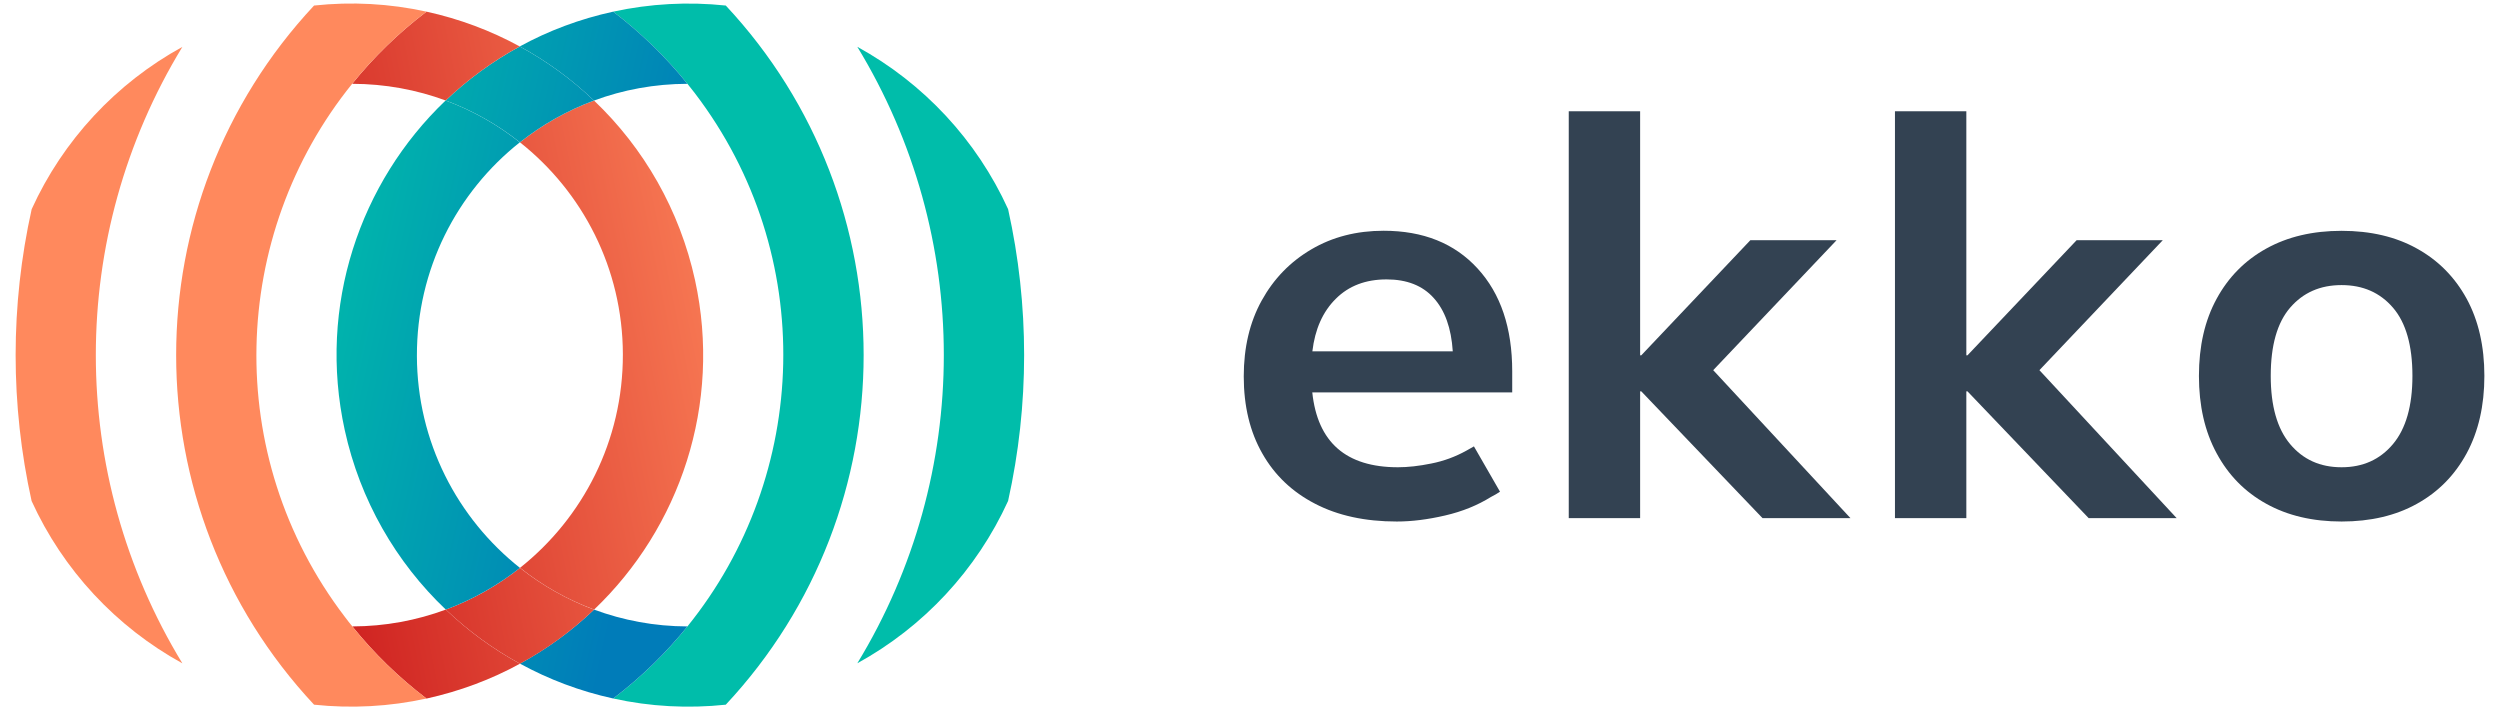
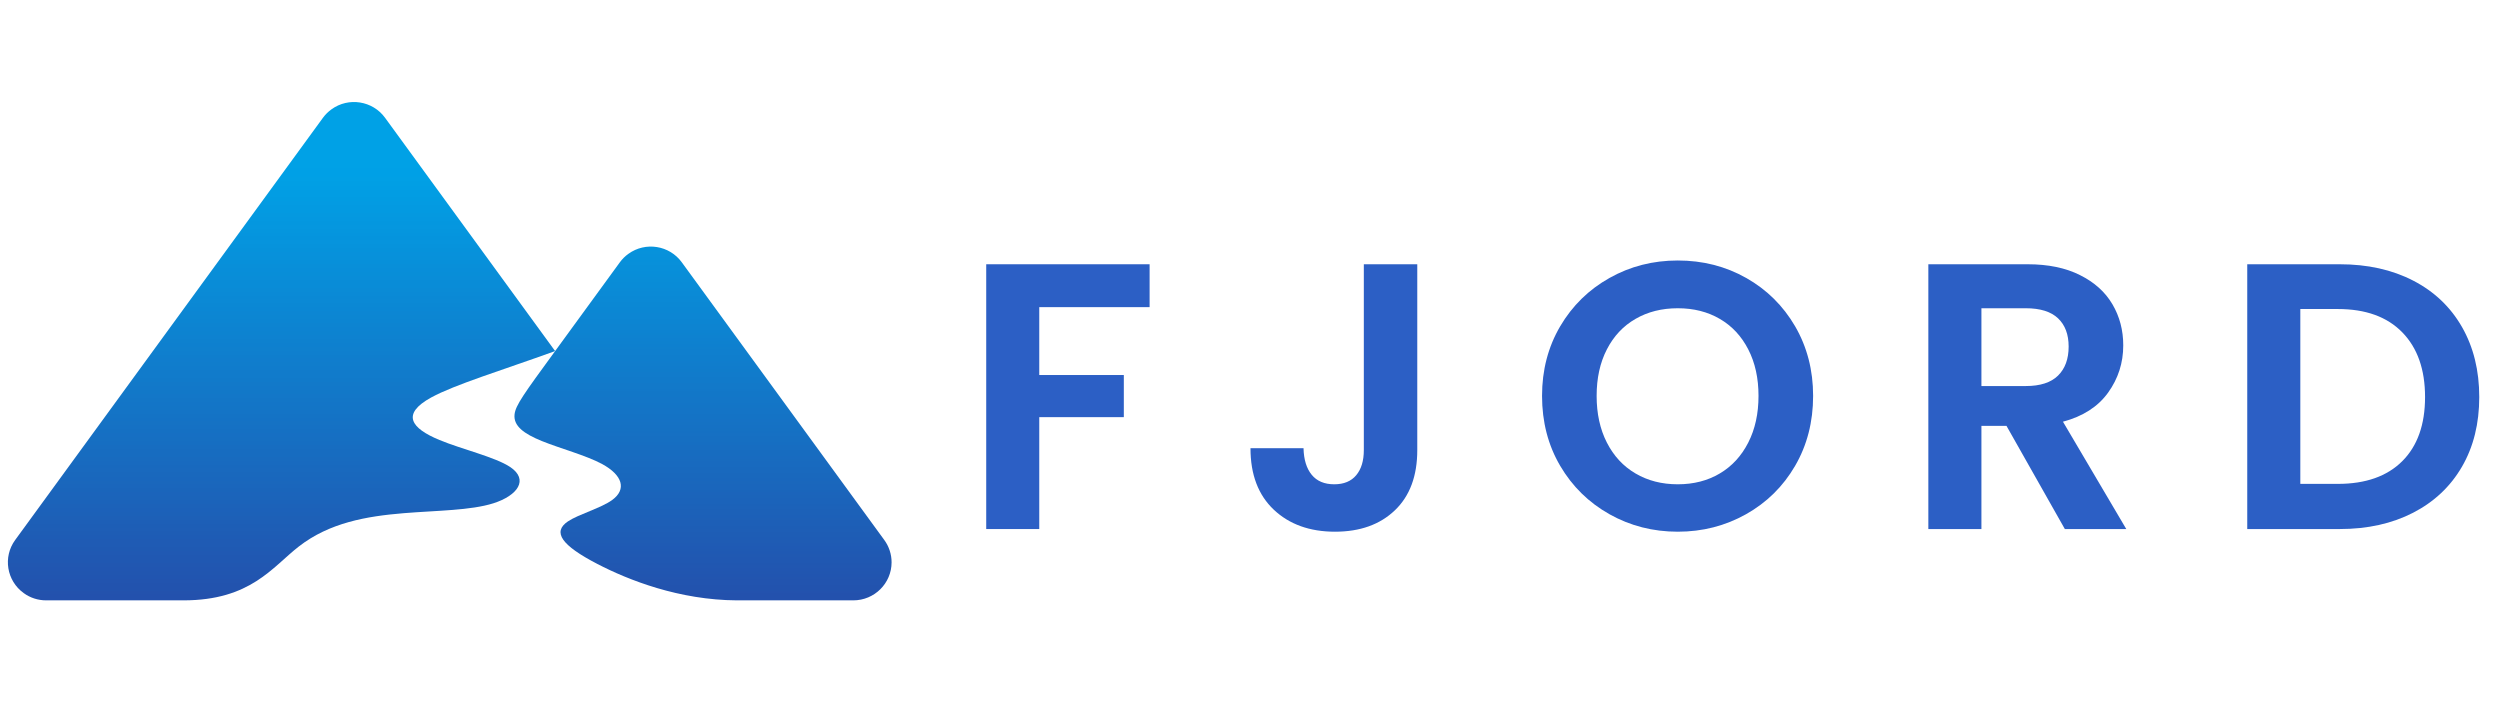
- <svg xmlns="http://www.w3.org/2000/svg" version="1.1" id="Layer_1" x="0px" y="0px" viewBox="0 0 352 100" style="enable-background:new 0 0 352 100;" xml:space="preserve">
-   <style type="text/css">
- 	.st0{fill:#334252;}
- 	.st1{fill:#00BDAA;}
- 	.st2{fill:url(#SVGID_1_);}
- 	.st3{fill:url(#SVGID_2_);}
- 	.st4{fill:url(#SVGID_3_);}
- 	.st5{fill:url(#SVGID_4_);}
- 	.st6{fill:url(#SVGID_5_);}
- 	.st7{fill:url(#SVGID_6_);}
- 	.st8{fill:url(#SVGID_7_);}
- 	.st9{fill:url(#SVGID_8_);}
- 	.st10{fill:#FF895D;}
- </style>
-   <g>
-     <g id="ARC_362_">
-       <g id="XMLID_39_">
-         <path class="st0" d="M347.31,42.07c1.66,3.06,2.49,6.68,2.49,10.86c0,4.18-0.83,7.81-2.49,10.89c-1.67,3.08-4,5.45-7,7.11     c-2.99,1.67-6.54,2.5-10.61,2.5c-4.07,0-7.61-0.83-10.61-2.5c-3.01-1.66-5.33-4.03-6.99-7.11c-1.67-3.08-2.49-6.71-2.49-10.89     c0-4.18,0.82-7.8,2.49-10.86c1.66-3.05,3.99-5.41,6.99-7.07c3.01-1.67,6.54-2.5,10.61-2.5c4.07,0,7.62,0.83,10.61,2.5     C343.31,36.66,345.64,39.02,347.31,42.07z M339.67,52.93c0-4.29-0.92-7.5-2.74-9.61c-1.82-2.12-4.23-3.18-7.24-3.18     c-3.01,0-5.41,1.06-7.24,3.18c-1.82,2.11-2.73,5.32-2.73,9.61c0,4.23,0.91,7.43,2.73,9.6c1.83,2.18,4.23,3.26,7.24,3.26     s5.42-1.09,7.24-3.26C338.75,60.36,339.67,57.16,339.67,52.93z" />
-         <polygon class="st0" points="277.02,50.03 292.39,33.82 304.52,33.82 287.15,52.12 306.47,72.95 294.08,72.95 277.02,55.1      276.86,55.1 276.86,72.95 266.81,72.95 266.81,15.67 276.86,15.67 276.86,50.03    " />
-         <polygon class="st0" points="231.09,50.03 246.45,33.82 258.59,33.82 241.22,52.12 260.54,72.95 248.16,72.95 231.09,55.1      230.93,55.1 230.93,72.95 220.88,72.95 220.88,15.67 230.93,15.67 230.93,50.03    " />
-         <path class="st0" d="M212.92,52.28v2.97h-28.15c0.74,7.03,4.76,10.54,12.06,10.54c1.39,0,2.96-0.17,4.71-0.53     c1.73-0.34,3.38-0.95,4.93-1.81l1.06-0.6l3.67,6.38c-0.4,0.27-0.83,0.52-1.27,0.74c-1.88,1.17-4.03,2.05-6.46,2.61     c-2.45,0.57-4.71,0.85-6.8,0.85c-4.45,0-8.29-0.83-11.5-2.5c-3.22-1.66-5.7-4.02-7.43-7.07c-1.75-3.06-2.62-6.68-2.62-10.86     c0-4.07,0.84-7.64,2.53-10.69c1.69-3.06,4.02-5.46,6.99-7.2c2.97-1.75,6.37-2.62,10.17-2.62c5.58,0,9.99,1.77,13.23,5.31     C211.3,41.35,212.92,46.17,212.92,52.28z M184.78,49.47h19.77c-0.21-3.28-1.11-5.78-2.69-7.52c-1.57-1.75-3.79-2.61-6.63-2.61     c-2.95,0-5.33,0.91-7.15,2.73C186.24,43.89,185.15,46.36,184.78,49.47z" />
+ <svg xmlns="http://www.w3.org/2000/svg" width="264pt" height="75pt" viewBox="0 0 264 75" version="1.2">
+   <defs>
+     <clipPath id="clip1">
+       <path d="M 54 26 L 95 26 L 95 64 L 54 64 Z M 54 26 " />
+     </clipPath>
+     <clipPath id="clip2">
+       <path d="M 93.383 57.027 C 93.879 57.707 94.152 58.531 94.152 59.379 C 94.152 61.598 92.34 63.398 90.109 63.398 L 77.816 63.398 C 71.715 63.367 66.352 61.254 63.07 59.547 C 59.32 57.602 58.297 56.195 59.969 55.062 C 61.109 54.297 63.477 53.66 64.66 52.789 C 66.172 51.68 65.77 50.188 63.574 48.996 C 61.895 48.09 59.164 47.363 57.219 46.574 C 55.34 45.809 54.207 44.992 54.336 43.77 C 54.434 42.812 55.309 41.613 58.621 37.074 L 65.453 27.703 C 65.703 27.359 66.012 27.051 66.359 26.805 C 68.16 25.5 70.695 25.902 72 27.703 Z M 93.383 57.027 " />
+     </clipPath>
+     <linearGradient id="linear0" gradientUnits="userSpaceOnUse" x1="291.386" y1="198.566" x2="291.386" y2="69.672" gradientTransform="matrix(0.295793,0,0,0.29404,-11.95152,5.012389)">
+       <stop offset="0" style="stop-color:rgb(13.832%,31.647%,67.686%);stop-opacity:1;" />
+       <stop offset="0.008" style="stop-color:rgb(13.786%,31.75%,67.76%);stop-opacity:1;" />
+       <stop offset="0.016" style="stop-color:rgb(13.696%,31.958%,67.908%);stop-opacity:1;" />
+       <stop offset="0.023" style="stop-color:rgb(13.605%,32.164%,68.057%);stop-opacity:1;" />
+       <stop offset="0.031" style="stop-color:rgb(13.515%,32.372%,68.205%);stop-opacity:1;" />
+       <stop offset="0.039" style="stop-color:rgb(13.423%,32.578%,68.353%);stop-opacity:1;" />
+       <stop offset="0.047" style="stop-color:rgb(13.332%,32.785%,68.501%);stop-opacity:1;" />
+       <stop offset="0.055" style="stop-color:rgb(13.242%,32.993%,68.649%);stop-opacity:1;" />
+       <stop offset="0.062" style="stop-color:rgb(13.15%,33.199%,68.797%);stop-opacity:1;" />
+       <stop offset="0.07" style="stop-color:rgb(13.058%,33.406%,68.945%);stop-opacity:1;" />
+       <stop offset="0.078" style="stop-color:rgb(12.968%,33.612%,69.093%);stop-opacity:1;" />
+       <stop offset="0.086" style="stop-color:rgb(12.877%,33.82%,69.241%);stop-opacity:1;" />
+       <stop offset="0.094" style="stop-color:rgb(12.785%,34.027%,69.389%);stop-opacity:1;" />
+       <stop offset="0.102" style="stop-color:rgb(12.695%,34.233%,69.537%);stop-opacity:1;" />
+       <stop offset="0.109" style="stop-color:rgb(12.604%,34.441%,69.685%);stop-opacity:1;" />
+       <stop offset="0.117" style="stop-color:rgb(12.514%,34.647%,69.833%);stop-opacity:1;" />
+       <stop offset="0.125" style="stop-color:rgb(12.422%,34.854%,69.981%);stop-opacity:1;" />
+       <stop offset="0.133" style="stop-color:rgb(12.331%,35.06%,70.129%);stop-opacity:1;" />
+       <stop offset="0.141" style="stop-color:rgb(12.241%,35.268%,70.277%);stop-opacity:1;" />
+       <stop offset="0.148" style="stop-color:rgb(12.149%,35.475%,70.425%);stop-opacity:1;" />
+       <stop offset="0.156" style="stop-color:rgb(12.057%,35.681%,70.573%);stop-opacity:1;" />
+       <stop offset="0.164" style="stop-color:rgb(11.967%,35.889%,70.721%);stop-opacity:1;" />
+       <stop offset="0.172" style="stop-color:rgb(11.876%,36.095%,70.869%);stop-opacity:1;" />
+       <stop offset="0.18" style="stop-color:rgb(11.784%,36.302%,71.019%);stop-opacity:1;" />
+       <stop offset="0.188" style="stop-color:rgb(11.694%,36.51%,71.167%);stop-opacity:1;" />
+       <stop offset="0.195" style="stop-color:rgb(11.603%,36.716%,71.315%);stop-opacity:1;" />
+       <stop offset="0.203" style="stop-color:rgb(11.513%,36.923%,71.463%);stop-opacity:1;" />
+       <stop offset="0.211" style="stop-color:rgb(11.421%,37.129%,71.611%);stop-opacity:1;" />
+       <stop offset="0.219" style="stop-color:rgb(11.33%,37.337%,71.759%);stop-opacity:1;" />
+       <stop offset="0.227" style="stop-color:rgb(11.24%,37.544%,71.907%);stop-opacity:1;" />
+       <stop offset="0.234" style="stop-color:rgb(11.148%,37.75%,72.055%);stop-opacity:1;" />
+       <stop offset="0.242" style="stop-color:rgb(11.057%,37.958%,72.203%);stop-opacity:1;" />
+       <stop offset="0.25" style="stop-color:rgb(10.966%,38.164%,72.351%);stop-opacity:1;" />
+       <stop offset="0.258" style="stop-color:rgb(10.875%,38.371%,72.499%);stop-opacity:1;" />
+       <stop offset="0.266" style="stop-color:rgb(10.783%,38.579%,72.647%);stop-opacity:1;" />
+       <stop offset="0.273" style="stop-color:rgb(10.693%,38.785%,72.795%);stop-opacity:1;" />
+       <stop offset="0.281" style="stop-color:rgb(10.602%,38.992%,72.943%);stop-opacity:1;" />
+       <stop offset="0.289" style="stop-color:rgb(10.512%,39.198%,73.091%);stop-opacity:1;" />
+       <stop offset="0.297" style="stop-color:rgb(10.42%,39.406%,73.239%);stop-opacity:1;" />
+       <stop offset="0.305" style="stop-color:rgb(10.329%,39.612%,73.387%);stop-opacity:1;" />
+       <stop offset="0.312" style="stop-color:rgb(10.239%,39.819%,73.535%);stop-opacity:1;" />
+       <stop offset="0.32" style="stop-color:rgb(10.147%,40.027%,73.683%);stop-opacity:1;" />
+       <stop offset="0.328" style="stop-color:rgb(10.056%,40.233%,73.833%);stop-opacity:1;" />
+       <stop offset="0.336" style="stop-color:rgb(9.966%,40.44%,73.981%);stop-opacity:1;" />
+       <stop offset="0.344" style="stop-color:rgb(9.874%,40.646%,74.129%);stop-opacity:1;" />
+       <stop offset="0.352" style="stop-color:rgb(9.782%,40.854%,74.277%);stop-opacity:1;" />
+       <stop offset="0.359" style="stop-color:rgb(9.692%,41.061%,74.425%);stop-opacity:1;" />
+       <stop offset="0.367" style="stop-color:rgb(9.601%,41.267%,74.573%);stop-opacity:1;" />
+       <stop offset="0.375" style="stop-color:rgb(9.511%,41.475%,74.721%);stop-opacity:1;" />
+       <stop offset="0.383" style="stop-color:rgb(9.419%,41.681%,74.869%);stop-opacity:1;" />
+       <stop offset="0.391" style="stop-color:rgb(9.328%,41.888%,75.017%);stop-opacity:1;" />
+       <stop offset="0.398" style="stop-color:rgb(9.238%,42.096%,75.165%);stop-opacity:1;" />
+       <stop offset="0.406" style="stop-color:rgb(9.146%,42.302%,75.313%);stop-opacity:1;" />
+       <stop offset="0.414" style="stop-color:rgb(9.055%,42.509%,75.461%);stop-opacity:1;" />
+       <stop offset="0.422" style="stop-color:rgb(8.965%,42.715%,75.609%);stop-opacity:1;" />
+       <stop offset="0.43" style="stop-color:rgb(8.873%,42.923%,75.757%);stop-opacity:1;" />
+       <stop offset="0.438" style="stop-color:rgb(8.781%,43.129%,75.905%);stop-opacity:1;" />
+       <stop offset="0.445" style="stop-color:rgb(8.691%,43.336%,76.053%);stop-opacity:1;" />
+       <stop offset="0.453" style="stop-color:rgb(8.6%,43.544%,76.201%);stop-opacity:1;" />
+       <stop offset="0.461" style="stop-color:rgb(8.51%,43.75%,76.349%);stop-opacity:1;" />
+       <stop offset="0.469" style="stop-color:rgb(8.418%,43.958%,76.497%);stop-opacity:1;" />
+       <stop offset="0.477" style="stop-color:rgb(8.327%,44.164%,76.645%);stop-opacity:1;" />
+       <stop offset="0.484" style="stop-color:rgb(8.237%,44.371%,76.794%);stop-opacity:1;" />
+       <stop offset="0.492" style="stop-color:rgb(8.145%,44.579%,76.942%);stop-opacity:1;" />
+       <stop offset="0.5" style="stop-color:rgb(8.054%,44.785%,77.09%);stop-opacity:1;" />
+       <stop offset="0.508" style="stop-color:rgb(7.964%,44.992%,77.238%);stop-opacity:1;" />
+       <stop offset="0.516" style="stop-color:rgb(7.872%,45.198%,77.386%);stop-opacity:1;" />
+       <stop offset="0.523" style="stop-color:rgb(7.78%,45.406%,77.534%);stop-opacity:1;" />
+       <stop offset="0.531" style="stop-color:rgb(7.69%,45.613%,77.682%);stop-opacity:1;" />
+       <stop offset="0.539" style="stop-color:rgb(7.599%,45.819%,77.831%);stop-opacity:1;" />
+       <stop offset="0.547" style="stop-color:rgb(7.509%,46.027%,77.979%);stop-opacity:1;" />
+       <stop offset="0.555" style="stop-color:rgb(7.417%,46.233%,78.127%);stop-opacity:1;" />
+       <stop offset="0.562" style="stop-color:rgb(7.326%,46.44%,78.275%);stop-opacity:1;" />
+       <stop offset="0.57" style="stop-color:rgb(7.236%,46.648%,78.423%);stop-opacity:1;" />
+       <stop offset="0.578" style="stop-color:rgb(7.144%,46.854%,78.571%);stop-opacity:1;" />
+       <stop offset="0.586" style="stop-color:rgb(7.053%,47.061%,78.719%);stop-opacity:1;" />
+       <stop offset="0.594" style="stop-color:rgb(6.963%,47.267%,78.867%);stop-opacity:1;" />
+       <stop offset="0.602" style="stop-color:rgb(6.871%,47.475%,79.015%);stop-opacity:1;" />
+       <stop offset="0.609" style="stop-color:rgb(6.779%,47.681%,79.163%);stop-opacity:1;" />
+       <stop offset="0.617" style="stop-color:rgb(6.689%,47.888%,79.311%);stop-opacity:1;" />
+       <stop offset="0.625" style="stop-color:rgb(6.598%,48.096%,79.459%);stop-opacity:1;" />
+       <stop offset="0.633" style="stop-color:rgb(6.508%,48.302%,79.607%);stop-opacity:1;" />
+       <stop offset="0.641" style="stop-color:rgb(6.416%,48.509%,79.756%);stop-opacity:1;" />
+       <stop offset="0.648" style="stop-color:rgb(6.325%,48.715%,79.904%);stop-opacity:1;" />
+       <stop offset="0.656" style="stop-color:rgb(6.235%,48.923%,80.052%);stop-opacity:1;" />
+       <stop offset="0.664" style="stop-color:rgb(6.143%,49.13%,80.2%);stop-opacity:1;" />
+       <stop offset="0.672" style="stop-color:rgb(6.052%,49.336%,80.348%);stop-opacity:1;" />
+       <stop offset="0.68" style="stop-color:rgb(5.962%,49.544%,80.496%);stop-opacity:1;" />
+       <stop offset="0.688" style="stop-color:rgb(5.87%,49.75%,80.644%);stop-opacity:1;" />
+       <stop offset="0.695" style="stop-color:rgb(5.779%,49.957%,80.792%);stop-opacity:1;" />
+       <stop offset="0.703" style="stop-color:rgb(5.688%,50.165%,80.94%);stop-opacity:1;" />
+       <stop offset="0.711" style="stop-color:rgb(5.597%,50.371%,81.088%);stop-opacity:1;" />
+       <stop offset="0.719" style="stop-color:rgb(5.507%,50.578%,81.236%);stop-opacity:1;" />
+       <stop offset="0.727" style="stop-color:rgb(5.415%,50.784%,81.384%);stop-opacity:1;" />
+       <stop offset="0.734" style="stop-color:rgb(5.324%,50.992%,81.532%);stop-opacity:1;" />
+       <stop offset="0.742" style="stop-color:rgb(5.234%,51.198%,81.68%);stop-opacity:1;" />
+       <stop offset="0.75" style="stop-color:rgb(5.142%,51.405%,81.828%);stop-opacity:1;" />
+       <stop offset="0.758" style="stop-color:rgb(5.051%,51.613%,81.976%);stop-opacity:1;" />
+       <stop offset="0.766" style="stop-color:rgb(4.961%,51.819%,82.124%);stop-opacity:1;" />
+       <stop offset="0.773" style="stop-color:rgb(4.869%,52.026%,82.272%);stop-opacity:1;" />
+       <stop offset="0.781" style="stop-color:rgb(4.778%,52.232%,82.42%);stop-opacity:1;" />
+       <stop offset="0.789" style="stop-color:rgb(4.688%,52.44%,82.57%);stop-opacity:1;" />
+       <stop offset="0.797" style="stop-color:rgb(4.596%,52.647%,82.718%);stop-opacity:1;" />
+       <stop offset="0.805" style="stop-color:rgb(4.504%,52.853%,82.866%);stop-opacity:1;" />
+       <stop offset="0.812" style="stop-color:rgb(4.414%,53.061%,83.014%);stop-opacity:1;" />
+       <stop offset="0.82" style="stop-color:rgb(4.323%,53.267%,83.162%);stop-opacity:1;" />
+       <stop offset="0.828" style="stop-color:rgb(4.233%,53.474%,83.31%);stop-opacity:1;" />
+       <stop offset="0.836" style="stop-color:rgb(4.141%,53.682%,83.458%);stop-opacity:1;" />
+       <stop offset="0.844" style="stop-color:rgb(4.05%,53.888%,83.606%);stop-opacity:1;" />
+       <stop offset="0.852" style="stop-color:rgb(3.96%,54.095%,83.754%);stop-opacity:1;" />
+       <stop offset="0.859" style="stop-color:rgb(3.868%,54.301%,83.902%);stop-opacity:1;" />
+       <stop offset="0.867" style="stop-color:rgb(3.777%,54.509%,84.05%);stop-opacity:1;" />
+       <stop offset="0.875" style="stop-color:rgb(3.687%,54.716%,84.198%);stop-opacity:1;" />
+       <stop offset="0.883" style="stop-color:rgb(3.595%,54.922%,84.346%);stop-opacity:1;" />
+       <stop offset="0.891" style="stop-color:rgb(3.503%,55.13%,84.494%);stop-opacity:1;" />
+       <stop offset="0.898" style="stop-color:rgb(3.413%,55.336%,84.642%);stop-opacity:1;" />
+       <stop offset="0.906" style="stop-color:rgb(3.322%,55.544%,84.79%);stop-opacity:1;" />
+       <stop offset="0.914" style="stop-color:rgb(3.232%,55.75%,84.938%);stop-opacity:1;" />
+       <stop offset="0.922" style="stop-color:rgb(3.14%,55.957%,85.086%);stop-opacity:1;" />
+       <stop offset="0.93" style="stop-color:rgb(3.049%,56.165%,85.234%);stop-opacity:1;" />
+       <stop offset="0.938" style="stop-color:rgb(2.959%,56.371%,85.382%);stop-opacity:1;" />
+       <stop offset="0.945" style="stop-color:rgb(2.867%,56.578%,85.532%);stop-opacity:1;" />
+       <stop offset="0.953" style="stop-color:rgb(2.776%,56.784%,85.68%);stop-opacity:1;" />
+       <stop offset="0.961" style="stop-color:rgb(2.686%,56.992%,85.828%);stop-opacity:1;" />
+       <stop offset="0.969" style="stop-color:rgb(2.594%,57.199%,85.976%);stop-opacity:1;" />
+       <stop offset="0.977" style="stop-color:rgb(2.502%,57.405%,86.124%);stop-opacity:1;" />
+       <stop offset="0.984" style="stop-color:rgb(2.412%,57.613%,86.272%);stop-opacity:1;" />
+       <stop offset="0.992" style="stop-color:rgb(2.321%,57.819%,86.42%);stop-opacity:1;" />
+       <stop offset="1" style="stop-color:rgb(2.231%,58.026%,86.568%);stop-opacity:1;" />
+     </linearGradient>
+     <clipPath id="clip3">
+       <path d="M 0 10 L 59 10 L 59 64 L 0 64 Z M 0 10 " />
+     </clipPath>
+     <clipPath id="clip4">
+       <path d="M 40.656 12.43 L 58.621 37.074 C 52.996 39.105 48.008 40.621 45.543 41.969 C 42.328 43.734 43.406 45.219 46.402 46.461 C 48.754 47.438 52.293 48.266 53.863 49.309 C 55.883 50.652 54.66 52.332 52.098 53.148 C 49.703 53.906 46.16 53.906 42.645 54.191 C 38.695 54.516 34.793 55.195 31.559 57.707 C 28.762 59.875 26.469 63.398 19.371 63.398 L 4.875 63.398 C 4.023 63.398 3.191 63.133 2.508 62.633 C 0.699 61.336 0.289 58.816 1.602 57.023 L 34.109 12.43 C 34.355 12.094 34.668 11.785 35.012 11.539 C 36.816 10.234 39.348 10.641 40.656 12.43 Z M 40.656 12.43 " />
+     </clipPath>
+     <linearGradient id="linear1" gradientUnits="userSpaceOnUse" x1="140.901" y1="198.564" x2="140.901" y2="17.759" gradientTransform="matrix(0.295793,0,0,0.29404,-11.95152,5.012389)">
+       <stop offset="0" style="stop-color:rgb(13.832%,31.648%,67.688%);stop-opacity:1;" />
+       <stop offset="0.008" style="stop-color:rgb(13.768%,31.793%,67.792%);stop-opacity:1;" />
+       <stop offset="0.016" style="stop-color:rgb(13.641%,32.083%,67.999%);stop-opacity:1;" />
+       <stop offset="0.023" style="stop-color:rgb(13.513%,32.373%,68.207%);stop-opacity:1;" />
+       <stop offset="0.031" style="stop-color:rgb(13.385%,32.663%,68.414%);stop-opacity:1;" />
+       <stop offset="0.039" style="stop-color:rgb(13.258%,32.954%,68.622%);stop-opacity:1;" />
+       <stop offset="0.047" style="stop-color:rgb(13.13%,33.244%,68.829%);stop-opacity:1;" />
+       <stop offset="0.055" style="stop-color:rgb(13.002%,33.534%,69.037%);stop-opacity:1;" />
+       <stop offset="0.062" style="stop-color:rgb(12.875%,33.824%,69.246%);stop-opacity:1;" />
+       <stop offset="0.07" style="stop-color:rgb(12.747%,34.114%,69.453%);stop-opacity:1;" />
+       <stop offset="0.078" style="stop-color:rgb(12.619%,34.404%,69.661%);stop-opacity:1;" />
+       <stop offset="0.086" style="stop-color:rgb(12.492%,34.695%,69.868%);stop-opacity:1;" />
+       <stop offset="0.094" style="stop-color:rgb(12.364%,34.985%,70.076%);stop-opacity:1;" />
+       <stop offset="0.102" style="stop-color:rgb(12.236%,35.275%,70.284%);stop-opacity:1;" />
+       <stop offset="0.109" style="stop-color:rgb(12.109%,35.565%,70.491%);stop-opacity:1;" />
+       <stop offset="0.117" style="stop-color:rgb(11.981%,35.855%,70.699%);stop-opacity:1;" />
+       <stop offset="0.125" style="stop-color:rgb(11.855%,36.147%,70.908%);stop-opacity:1;" />
+       <stop offset="0.133" style="stop-color:rgb(11.726%,36.436%,71.115%);stop-opacity:1;" />
+       <stop offset="0.141" style="stop-color:rgb(11.598%,36.726%,71.323%);stop-opacity:1;" />
+       <stop offset="0.148" style="stop-color:rgb(11.472%,37.016%,71.53%);stop-opacity:1;" />
+       <stop offset="0.156" style="stop-color:rgb(11.343%,37.306%,71.738%);stop-opacity:1;" />
+       <stop offset="0.164" style="stop-color:rgb(11.215%,37.598%,71.945%);stop-opacity:1;" />
+       <stop offset="0.172" style="stop-color:rgb(11.089%,37.888%,72.153%);stop-opacity:1;" />
+       <stop offset="0.18" style="stop-color:rgb(10.96%,38.177%,72.362%);stop-opacity:1;" />
+       <stop offset="0.188" style="stop-color:rgb(10.832%,38.467%,72.569%);stop-opacity:1;" />
+       <stop offset="0.195" style="stop-color:rgb(10.706%,38.757%,72.777%);stop-opacity:1;" />
+       <stop offset="0.203" style="stop-color:rgb(10.577%,39.049%,72.984%);stop-opacity:1;" />
+       <stop offset="0.211" style="stop-color:rgb(10.449%,39.339%,73.192%);stop-opacity:1;" />
+       <stop offset="0.219" style="stop-color:rgb(10.323%,39.629%,73.399%);stop-opacity:1;" />
+       <stop offset="0.227" style="stop-color:rgb(10.194%,39.919%,73.607%);stop-opacity:1;" />
+       <stop offset="0.234" style="stop-color:rgb(10.066%,40.208%,73.816%);stop-opacity:1;" />
+       <stop offset="0.242" style="stop-color:rgb(9.94%,40.5%,74.023%);stop-opacity:1;" />
+       <stop offset="0.25" style="stop-color:rgb(9.811%,40.79%,74.231%);stop-opacity:1;" />
+       <stop offset="0.258" style="stop-color:rgb(9.683%,41.08%,74.438%);stop-opacity:1;" />
+       <stop offset="0.266" style="stop-color:rgb(9.557%,41.37%,74.646%);stop-opacity:1;" />
+       <stop offset="0.273" style="stop-color:rgb(9.428%,41.66%,74.854%);stop-opacity:1;" />
+       <stop offset="0.281" style="stop-color:rgb(9.3%,41.951%,75.061%);stop-opacity:1;" />
+       <stop offset="0.289" style="stop-color:rgb(9.174%,42.241%,75.27%);stop-opacity:1;" />
+       <stop offset="0.297" style="stop-color:rgb(9.045%,42.531%,75.478%);stop-opacity:1;" />
+       <stop offset="0.305" style="stop-color:rgb(8.917%,42.821%,75.685%);stop-opacity:1;" />
+       <stop offset="0.312" style="stop-color:rgb(8.791%,43.111%,75.893%);stop-opacity:1;" />
+       <stop offset="0.32" style="stop-color:rgb(8.662%,43.402%,76.1%);stop-opacity:1;" />
+       <stop offset="0.328" style="stop-color:rgb(8.534%,43.692%,76.308%);stop-opacity:1;" />
+       <stop offset="0.336" style="stop-color:rgb(8.408%,43.982%,76.515%);stop-opacity:1;" />
+       <stop offset="0.344" style="stop-color:rgb(8.279%,44.272%,76.723%);stop-opacity:1;" />
+       <stop offset="0.352" style="stop-color:rgb(8.153%,44.562%,76.932%);stop-opacity:1;" />
+       <stop offset="0.359" style="stop-color:rgb(8.025%,44.853%,77.139%);stop-opacity:1;" />
+       <stop offset="0.367" style="stop-color:rgb(7.896%,45.143%,77.347%);stop-opacity:1;" />
+       <stop offset="0.375" style="stop-color:rgb(7.77%,45.433%,77.554%);stop-opacity:1;" />
+       <stop offset="0.383" style="stop-color:rgb(7.642%,45.723%,77.762%);stop-opacity:1;" />
+       <stop offset="0.391" style="stop-color:rgb(7.513%,46.013%,77.969%);stop-opacity:1;" />
+       <stop offset="0.398" style="stop-color:rgb(7.387%,46.304%,78.177%);stop-opacity:1;" />
+       <stop offset="0.406" style="stop-color:rgb(7.259%,46.594%,78.386%);stop-opacity:1;" />
+       <stop offset="0.414" style="stop-color:rgb(7.13%,46.884%,78.593%);stop-opacity:1;" />
+       <stop offset="0.422" style="stop-color:rgb(7.004%,47.174%,78.801%);stop-opacity:1;" />
+       <stop offset="0.43" style="stop-color:rgb(6.876%,47.464%,79.008%);stop-opacity:1;" />
+       <stop offset="0.438" style="stop-color:rgb(6.747%,47.755%,79.216%);stop-opacity:1;" />
+       <stop offset="0.445" style="stop-color:rgb(6.621%,48.045%,79.424%);stop-opacity:1;" />
+       <stop offset="0.453" style="stop-color:rgb(6.493%,48.335%,79.631%);stop-opacity:1;" />
+       <stop offset="0.461" style="stop-color:rgb(6.364%,48.625%,79.84%);stop-opacity:1;" />
+       <stop offset="0.469" style="stop-color:rgb(6.238%,48.915%,80.048%);stop-opacity:1;" />
+       <stop offset="0.477" style="stop-color:rgb(6.11%,49.207%,80.255%);stop-opacity:1;" />
+       <stop offset="0.484" style="stop-color:rgb(5.981%,49.496%,80.463%);stop-opacity:1;" />
+       <stop offset="0.492" style="stop-color:rgb(5.855%,49.786%,80.67%);stop-opacity:1;" />
+       <stop offset="0.5" style="stop-color:rgb(5.727%,50.076%,80.878%);stop-opacity:1;" />
+       <stop offset="0.508" style="stop-color:rgb(5.598%,50.366%,81.085%);stop-opacity:1;" />
+       <stop offset="0.516" style="stop-color:rgb(5.472%,50.658%,81.293%);stop-opacity:1;" />
+       <stop offset="0.523" style="stop-color:rgb(5.344%,50.948%,81.502%);stop-opacity:1;" />
+       <stop offset="0.531" style="stop-color:rgb(5.215%,51.237%,81.709%);stop-opacity:1;" />
+       <stop offset="0.539" style="stop-color:rgb(5.089%,51.527%,81.917%);stop-opacity:1;" />
+       <stop offset="0.547" style="stop-color:rgb(4.961%,51.817%,82.124%);stop-opacity:1;" />
+       <stop offset="0.555" style="stop-color:rgb(4.832%,52.109%,82.332%);stop-opacity:1;" />
+       <stop offset="0.562" style="stop-color:rgb(4.706%,52.399%,82.539%);stop-opacity:1;" />
+       <stop offset="0.57" style="stop-color:rgb(4.578%,52.689%,82.747%);stop-opacity:1;" />
+       <stop offset="0.578" style="stop-color:rgb(4.451%,52.979%,82.956%);stop-opacity:1;" />
+       <stop offset="0.586" style="stop-color:rgb(4.323%,53.268%,83.163%);stop-opacity:1;" />
+       <stop offset="0.594" style="stop-color:rgb(4.195%,53.56%,83.371%);stop-opacity:1;" />
+       <stop offset="0.602" style="stop-color:rgb(4.068%,53.85%,83.578%);stop-opacity:1;" />
+       <stop offset="0.609" style="stop-color:rgb(3.94%,54.14%,83.786%);stop-opacity:1;" />
+       <stop offset="0.617" style="stop-color:rgb(3.812%,54.43%,83.994%);stop-opacity:1;" />
+       <stop offset="0.625" style="stop-color:rgb(3.685%,54.72%,84.201%);stop-opacity:1;" />
+       <stop offset="0.633" style="stop-color:rgb(3.557%,55.011%,84.41%);stop-opacity:1;" />
+       <stop offset="0.641" style="stop-color:rgb(3.429%,55.301%,84.618%);stop-opacity:1;" />
+       <stop offset="0.648" style="stop-color:rgb(3.302%,55.591%,84.825%);stop-opacity:1;" />
+       <stop offset="0.656" style="stop-color:rgb(3.174%,55.881%,85.033%);stop-opacity:1;" />
+       <stop offset="0.664" style="stop-color:rgb(3.046%,56.171%,85.24%);stop-opacity:1;" />
+       <stop offset="0.672" style="stop-color:rgb(2.919%,56.462%,85.448%);stop-opacity:1;" />
+       <stop offset="0.68" style="stop-color:rgb(2.791%,56.752%,85.655%);stop-opacity:1;" />
+       <stop offset="0.688" style="stop-color:rgb(2.663%,57.042%,85.864%);stop-opacity:1;" />
+       <stop offset="0.695" style="stop-color:rgb(2.536%,57.332%,86.072%);stop-opacity:1;" />
+       <stop offset="0.703" style="stop-color:rgb(2.408%,57.622%,86.279%);stop-opacity:1;" />
+       <stop offset="0.711" style="stop-color:rgb(2.28%,57.912%,86.487%);stop-opacity:1;" />
+       <stop offset="0.719" style="stop-color:rgb(2.153%,58.203%,86.694%);stop-opacity:1;" />
+       <stop offset="0.727" style="stop-color:rgb(2.025%,58.493%,86.902%);stop-opacity:1;" />
+       <stop offset="0.734" style="stop-color:rgb(1.897%,58.783%,87.109%);stop-opacity:1;" />
+       <stop offset="0.742" style="stop-color:rgb(1.77%,59.073%,87.317%);stop-opacity:1;" />
+       <stop offset="0.75" style="stop-color:rgb(1.642%,59.363%,87.526%);stop-opacity:1;" />
+       <stop offset="0.758" style="stop-color:rgb(1.514%,59.654%,87.733%);stop-opacity:1;" />
+       <stop offset="0.766" style="stop-color:rgb(1.387%,59.944%,87.941%);stop-opacity:1;" />
+       <stop offset="0.773" style="stop-color:rgb(1.259%,60.234%,88.148%);stop-opacity:1;" />
+       <stop offset="0.781" style="stop-color:rgb(1.131%,60.524%,88.356%);stop-opacity:1;" />
+       <stop offset="0.789" style="stop-color:rgb(1.004%,60.814%,88.564%);stop-opacity:1;" />
+       <stop offset="0.797" style="stop-color:rgb(0.876%,61.105%,88.771%);stop-opacity:1;" />
+       <stop offset="0.805" style="stop-color:rgb(0.749%,61.395%,88.98%);stop-opacity:1;" />
+       <stop offset="0.812" style="stop-color:rgb(0.621%,61.685%,89.188%);stop-opacity:1;" />
+       <stop offset="0.82" style="stop-color:rgb(0.493%,61.975%,89.395%);stop-opacity:1;" />
+       <stop offset="0.828" style="stop-color:rgb(0.366%,62.265%,89.603%);stop-opacity:1;" />
+       <stop offset="0.836" style="stop-color:rgb(0.238%,62.556%,89.81%);stop-opacity:1;" />
+       <stop offset="0.844" style="stop-color:rgb(0.11%,62.846%,90.018%);stop-opacity:1;" />
+       <stop offset="0.875" style="stop-color:rgb(0.023%,63.045%,90.16%);stop-opacity:1;" />
+       <stop offset="1" style="stop-color:rgb(0%,63.1%,90.199%);stop-opacity:1;" />
+     </linearGradient>
+   </defs>
+   <g id="surface1">
+     <path style=" stroke:none;fill-rule:nonzero;fill:rgb(17.249%,37.25%,77.249%);fill-opacity:1;" d="M 121.398 27.906 L 121.398 32.434 L 109.746 32.434 L 109.746 39.602 L 118.676 39.602 L 118.676 44.051 L 109.746 44.051 L 109.746 55.867 L 104.145 55.867 L 104.145 27.906 Z M 121.398 27.906 " />
+     <path style=" stroke:none;fill-rule:nonzero;fill:rgb(17.249%,37.25%,77.249%);fill-opacity:1;" d="M 149.664 27.906 L 149.664 47.535 C 149.664 50.258 148.879 52.375 147.305 53.883 C 145.727 55.395 143.617 56.148 140.977 56.148 C 138.309 56.148 136.152 55.371 134.512 53.824 C 132.871 52.273 132.051 50.113 132.051 47.332 L 137.652 47.332 C 137.68 48.535 137.969 49.469 138.516 50.137 C 139.062 50.805 139.855 51.141 140.898 51.141 C 141.91 51.141 142.688 50.82 143.219 50.18 C 143.754 49.539 144.02 48.656 144.02 47.535 L 144.02 27.906 Z M 149.664 27.906 " />
+     <path style=" stroke:none;fill-rule:nonzero;fill:rgb(17.249%,37.25%,77.249%);fill-opacity:1;" d="M 169.965 54.305 C 167.777 53.074 166.039 51.375 164.758 49.195 C 163.48 47.02 162.84 44.555 162.84 41.805 C 162.84 39.082 163.48 36.633 164.758 34.453 C 166.039 32.281 167.777 30.578 169.965 29.352 C 172.152 28.121 174.555 27.508 177.172 27.508 C 179.812 27.508 182.223 28.121 184.398 29.352 C 186.57 30.578 188.293 32.281 189.562 34.453 C 190.828 36.633 191.465 39.082 191.465 41.805 C 191.465 44.555 190.828 47.02 189.562 49.195 C 188.293 51.375 186.566 53.074 184.375 54.305 C 182.188 55.531 179.785 56.148 177.172 56.148 C 174.555 56.148 172.152 55.531 169.965 54.305 Z M 181.613 49.996 C 182.895 49.238 183.898 48.148 184.617 46.734 C 185.34 45.316 185.699 43.676 185.699 41.805 C 185.699 39.938 185.34 38.301 184.617 36.898 C 183.898 35.496 182.898 34.422 181.613 33.676 C 180.336 32.926 178.852 32.551 177.172 32.551 C 175.488 32.551 174 32.926 172.707 33.676 C 171.41 34.422 170.406 35.496 169.684 36.898 C 168.961 38.301 168.605 39.938 168.605 41.805 C 168.605 43.676 168.961 45.316 169.684 46.734 C 170.406 48.148 171.41 49.238 172.707 49.996 C 174 50.758 175.488 51.141 177.172 51.141 C 178.852 51.141 180.336 50.758 181.613 49.996 Z M 181.613 49.996 " />
+     <path style=" stroke:none;fill-rule:nonzero;fill:rgb(17.249%,37.25%,77.249%);fill-opacity:1;" d="M 218.047 55.867 L 211.883 44.969 L 209.238 44.969 L 209.238 55.867 L 203.633 55.867 L 203.633 27.906 L 214.125 27.906 C 216.285 27.906 218.129 28.285 219.648 29.051 C 221.172 29.809 222.312 30.836 223.074 32.133 C 223.836 33.43 224.215 34.875 224.215 36.477 C 224.215 38.32 223.68 39.984 222.613 41.465 C 221.543 42.949 219.957 43.969 217.848 44.531 L 224.535 55.867 Z M 209.238 40.766 L 213.926 40.766 C 215.445 40.766 216.582 40.398 217.328 39.664 C 218.074 38.93 218.449 37.906 218.449 36.598 C 218.449 35.316 218.074 34.32 217.328 33.613 C 216.582 32.906 215.445 32.551 213.926 32.551 L 209.238 32.551 Z M 209.238 40.766 " />
+     <path style=" stroke:none;fill-rule:nonzero;fill:rgb(17.249%,37.25%,77.249%);fill-opacity:1;" d="M 254.824 29.629 C 257.051 30.777 258.773 32.414 259.988 34.535 C 261.203 36.66 261.809 39.121 261.809 41.926 C 261.809 44.73 261.203 47.18 259.988 49.277 C 258.773 51.375 257.051 52.996 254.824 54.145 C 252.594 55.293 250.012 55.867 247.074 55.867 L 237.309 55.867 L 237.309 27.906 L 247.074 27.906 C 250.012 27.906 252.594 28.48 254.824 29.629 Z M 253.684 48.695 C 255.285 47.094 256.086 44.836 256.086 41.926 C 256.086 39.016 255.285 36.738 253.684 35.098 C 252.082 33.453 249.812 32.633 246.875 32.633 L 242.914 32.633 L 242.914 51.098 L 246.875 51.098 C 249.812 51.098 252.078 50.297 253.684 48.695 Z M 253.684 48.695 " />
+     <g clip-path="url(#clip1)" clip-rule="nonzero">
+       <g clip-path="url(#clip2)" clip-rule="nonzero">
+         <path style=" stroke:none;fill-rule:nonzero;fill:url(#linear0);" d="M 54.207 25.5 L 54.207 63.398 L 94.152 63.398 L 94.152 25.5 Z M 54.207 25.5 " />
      </g>
    </g>
-     <g>
-       <path class="st1" d="M141.94,29.45c3.01,13.53,3.01,27.56,0,41.08c-4.43,9.71-11.87,17.72-21.23,22.86    c16.24-26.65,16.24-60.14,0-86.8C130.07,11.73,137.52,19.74,141.94,29.45z" />
-       <path class="st1" d="M102.19,0.78c25.88,27.71,25.88,70.73,0,98.44c-5.29,0.56-10.64,0.28-15.85-0.87    c3.97-3.02,7.46-6.44,10.45-10.15c17.22-21.29,18.39-52.32,1.06-75.06c-0.34-0.45-0.7-0.9-1.06-1.34    c-3.05-3.78-6.57-7.2-10.45-10.16C91.54,0.51,96.89,0.22,102.19,0.78z" />
-       <linearGradient id="SVGID_1_" gradientUnits="userSpaceOnUse" x1="112.687" y1="57.884" x2="26.414" y2="40.407" gradientTransform="matrix(1 0 0 -1 0 102)">
-         <stop offset="0" style="stop-color:#FF895D" />
-         <stop offset="1" style="stop-color:#C40B13" />
-       </linearGradient>
-       <path class="st2" d="M97.86,39.44c3.82,17.51-2.14,34.88-14.21,46.39c-3.8-1.41-7.31-3.4-10.43-5.88    c8.85-7.03,14.51-17.88,14.48-30.07c-0.03-12.1-5.68-22.87-14.49-29.84c3.12-2.48,6.62-4.47,10.43-5.88    C90.66,20.84,95.7,29.58,97.86,39.44z" />
-       <linearGradient id="SVGID_2_" gradientUnits="userSpaceOnUse" x1="103.072" y1="90.024" x2="48.883" y2="102.231" gradientTransform="matrix(1 0 0 -1 0 102)">
-         <stop offset="0" style="stop-color:#007CB9" />
-         <stop offset="1" style="stop-color:#00BDAA" />
-       </linearGradient>
-       <path class="st3" d="M86.34,1.64c3.89,2.96,7.4,6.38,10.45,10.16c-4.63,0.01-9.07,0.84-13.16,2.36    c-3.12-2.98-6.62-5.55-10.45-7.62C77.22,4.33,81.62,2.67,86.34,1.64z" />
-       <linearGradient id="SVGID_3_" gradientUnits="userSpaceOnUse" x1="85.087" y1="10.18" x2="30.898" y2="22.386" gradientTransform="matrix(1 0 0 -1 0 102)">
-         <stop offset="0" style="stop-color:#007CB9" />
-         <stop offset="1" style="stop-color:#00BDAA" />
-       </linearGradient>
-       <path class="st4" d="M96.79,88.2c-3,3.72-6.48,7.13-10.45,10.15c-4.66-1.02-9.07-2.69-13.13-4.91c3.84-2.09,7.33-4.65,10.43-7.61    C87.74,87.35,92.16,88.19,96.79,88.2z" />
-       <linearGradient id="SVGID_4_" gradientUnits="userSpaceOnUse" x1="119.42" y1="24.658" x2="33.143" y2="7.18" gradientTransform="matrix(1 0 0 -1 0 102)">
-         <stop offset="0" style="stop-color:#FF895D" />
-         <stop offset="1" style="stop-color:#C40B13" />
-       </linearGradient>
-       <path class="st5" d="M83.64,85.84c-3.1,2.97-6.59,5.53-10.43,7.61c-3.82-2.08-7.32-4.65-10.44-7.62c3.8-1.41,7.32-3.4,10.44-5.87    C76.33,82.43,79.85,84.43,83.64,85.84z" />
-       <linearGradient id="SVGID_5_" gradientUnits="userSpaceOnUse" x1="101.349" y1="82.363" x2="47.158" y2="94.57" gradientTransform="matrix(1 0 0 -1 0 102)">
-         <stop offset="0" style="stop-color:#007CB9" />
-         <stop offset="1" style="stop-color:#00BDAA" />
-       </linearGradient>
-       <path class="st6" d="M73.18,6.54c3.83,2.08,7.34,4.64,10.45,7.62c-3.81,1.41-7.31,3.41-10.43,5.88    c-3.12-2.49-6.65-4.48-10.45-5.89C65.84,11.2,69.34,8.63,73.18,6.54z" />
-       <linearGradient id="SVGID_6_" gradientUnits="userSpaceOnUse" x1="92.976" y1="45.203" x2="38.787" y2="57.41" gradientTransform="matrix(1 0 0 -1 0 102)">
-         <stop offset="0" style="stop-color:#007CB9" />
-         <stop offset="1" style="stop-color:#00BDAA" />
-       </linearGradient>
-       <path class="st7" d="M58.7,50.11c0.03,12.09,5.7,22.87,14.51,29.85c-3.12,2.46-6.64,4.46-10.44,5.87    c-7.02-6.67-12.07-15.4-14.23-25.27c-3.83-17.5,2.12-34.88,14.2-46.41c3.81,1.41,7.33,3.41,10.45,5.89    C64.33,27.06,58.67,37.92,58.7,50.11z" />
-       <linearGradient id="SVGID_7_" gradientUnits="userSpaceOnUse" x1="119.977" y1="21.919" x2="33.696" y2="4.44" gradientTransform="matrix(1 0 0 -1 0 102)">
-         <stop offset="0" style="stop-color:#FF895D" />
-         <stop offset="1" style="stop-color:#C40B13" />
-       </linearGradient>
-       <path class="st8" d="M62.77,85.83c3.12,2.98,6.62,5.55,10.44,7.62c-4.03,2.21-8.45,3.87-13.16,4.91    C56.17,95.4,52.66,92,49.61,88.2C54.23,88.19,58.67,87.35,62.77,85.83z" />
-       <linearGradient id="SVGID_8_" gradientUnits="userSpaceOnUse" x1="103.617" y1="102.656" x2="17.346" y2="85.179" gradientTransform="matrix(1 0 0 -1 0 102)">
-         <stop offset="0" style="stop-color:#FF895D" />
-         <stop offset="1" style="stop-color:#C40B13" />
-       </linearGradient>
-       <path class="st9" d="M73.18,6.54c-3.84,2.09-7.33,4.66-10.43,7.61c-4.09-1.51-8.52-2.34-13.15-2.35l-0.01-0.01    c3.01-3.72,6.49-7.14,10.46-10.15C64.71,2.66,69.12,4.32,73.18,6.54z" />
-       <path class="st10" d="M49.61,88.2c3.05,3.79,6.56,7.2,10.44,10.15c-5.19,1.14-10.54,1.43-15.83,0.87    c-25.89-27.71-25.89-70.73,0-98.44c5.29-0.57,10.64-0.28,15.83,0.86c-3.97,3.02-7.45,6.43-10.46,10.15    c-17.21,21.28-18.38,52.32-1.04,75.06C48.89,87.3,49.24,87.76,49.61,88.2z" />
-       <path class="st10" d="M4.46,29.45C8.88,19.74,16.33,11.73,25.68,6.6c-16.25,26.65-16.25,60.14,0,86.8    c-9.35-5.14-16.8-13.15-21.23-22.86C1.45,57.01,1.45,42.98,4.46,29.45z" />
+     <g clip-path="url(#clip3)" clip-rule="nonzero">
+       <g clip-path="url(#clip4)" clip-rule="nonzero">
+         <path style=" stroke:none;fill-rule:nonzero;fill:url(#linear1);" d="M 0.289 10.234 L 0.289 63.398 L 58.621 63.398 L 58.621 10.234 Z M 0.289 10.234 " />
+       </g>
    </g>
  </g>
</svg>
